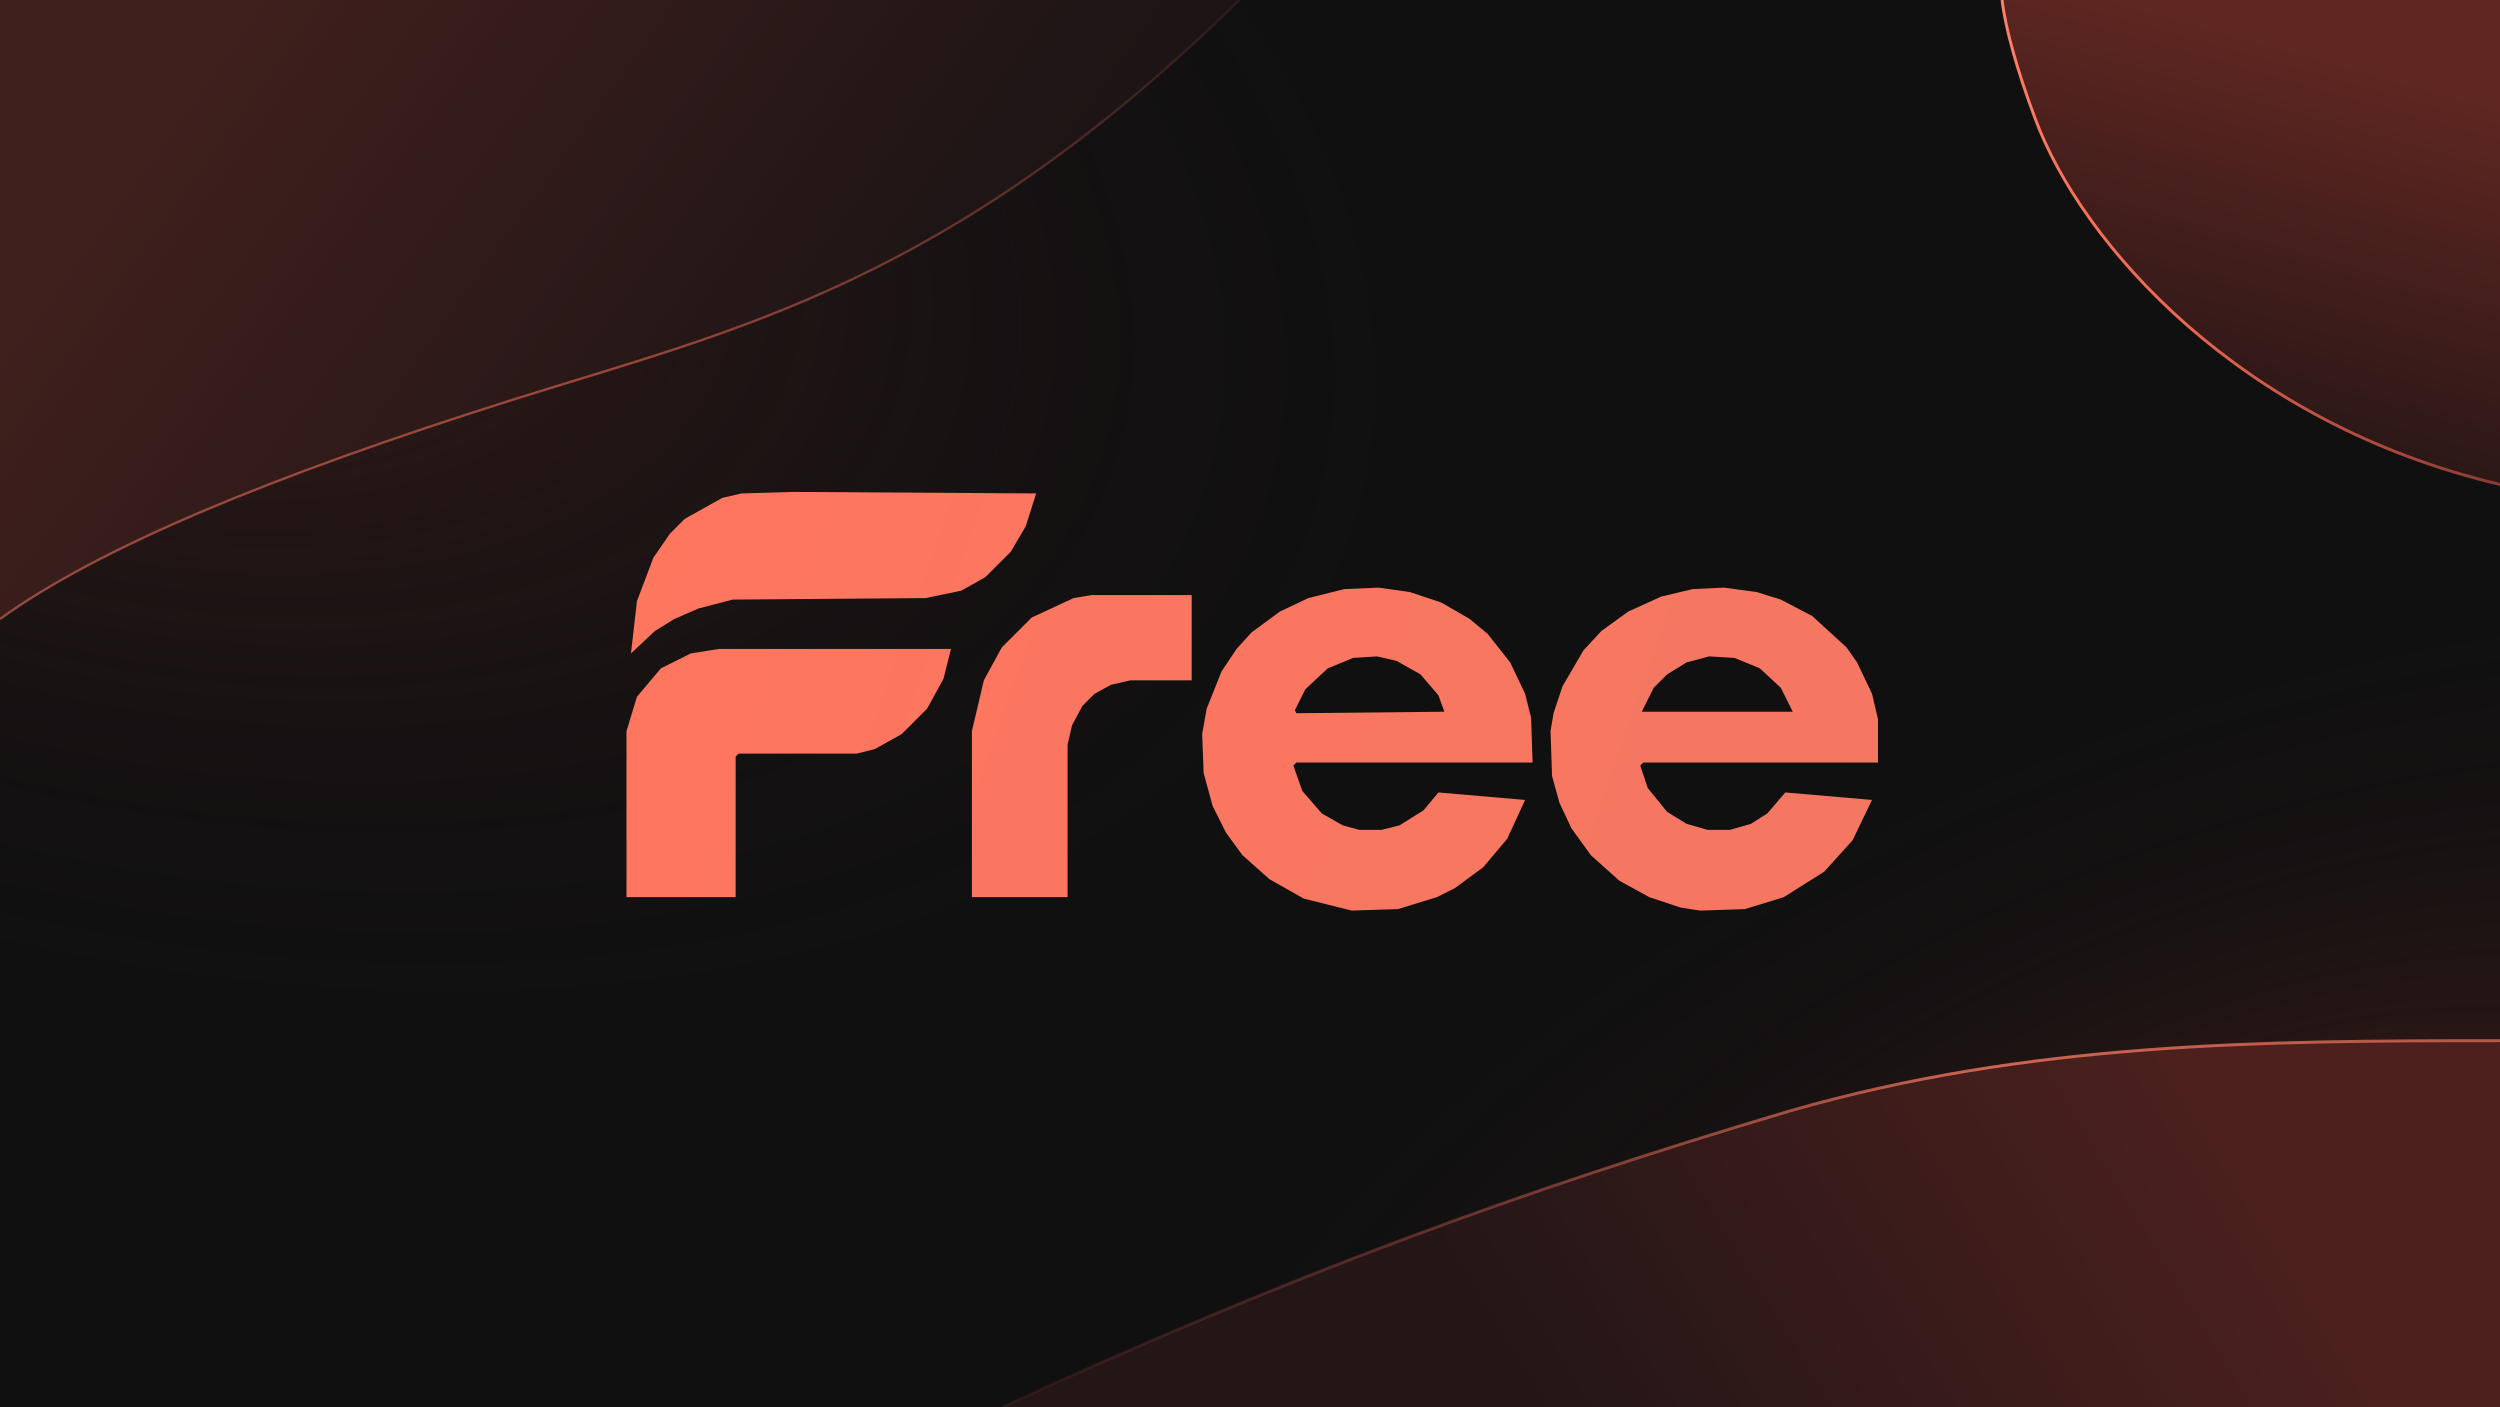
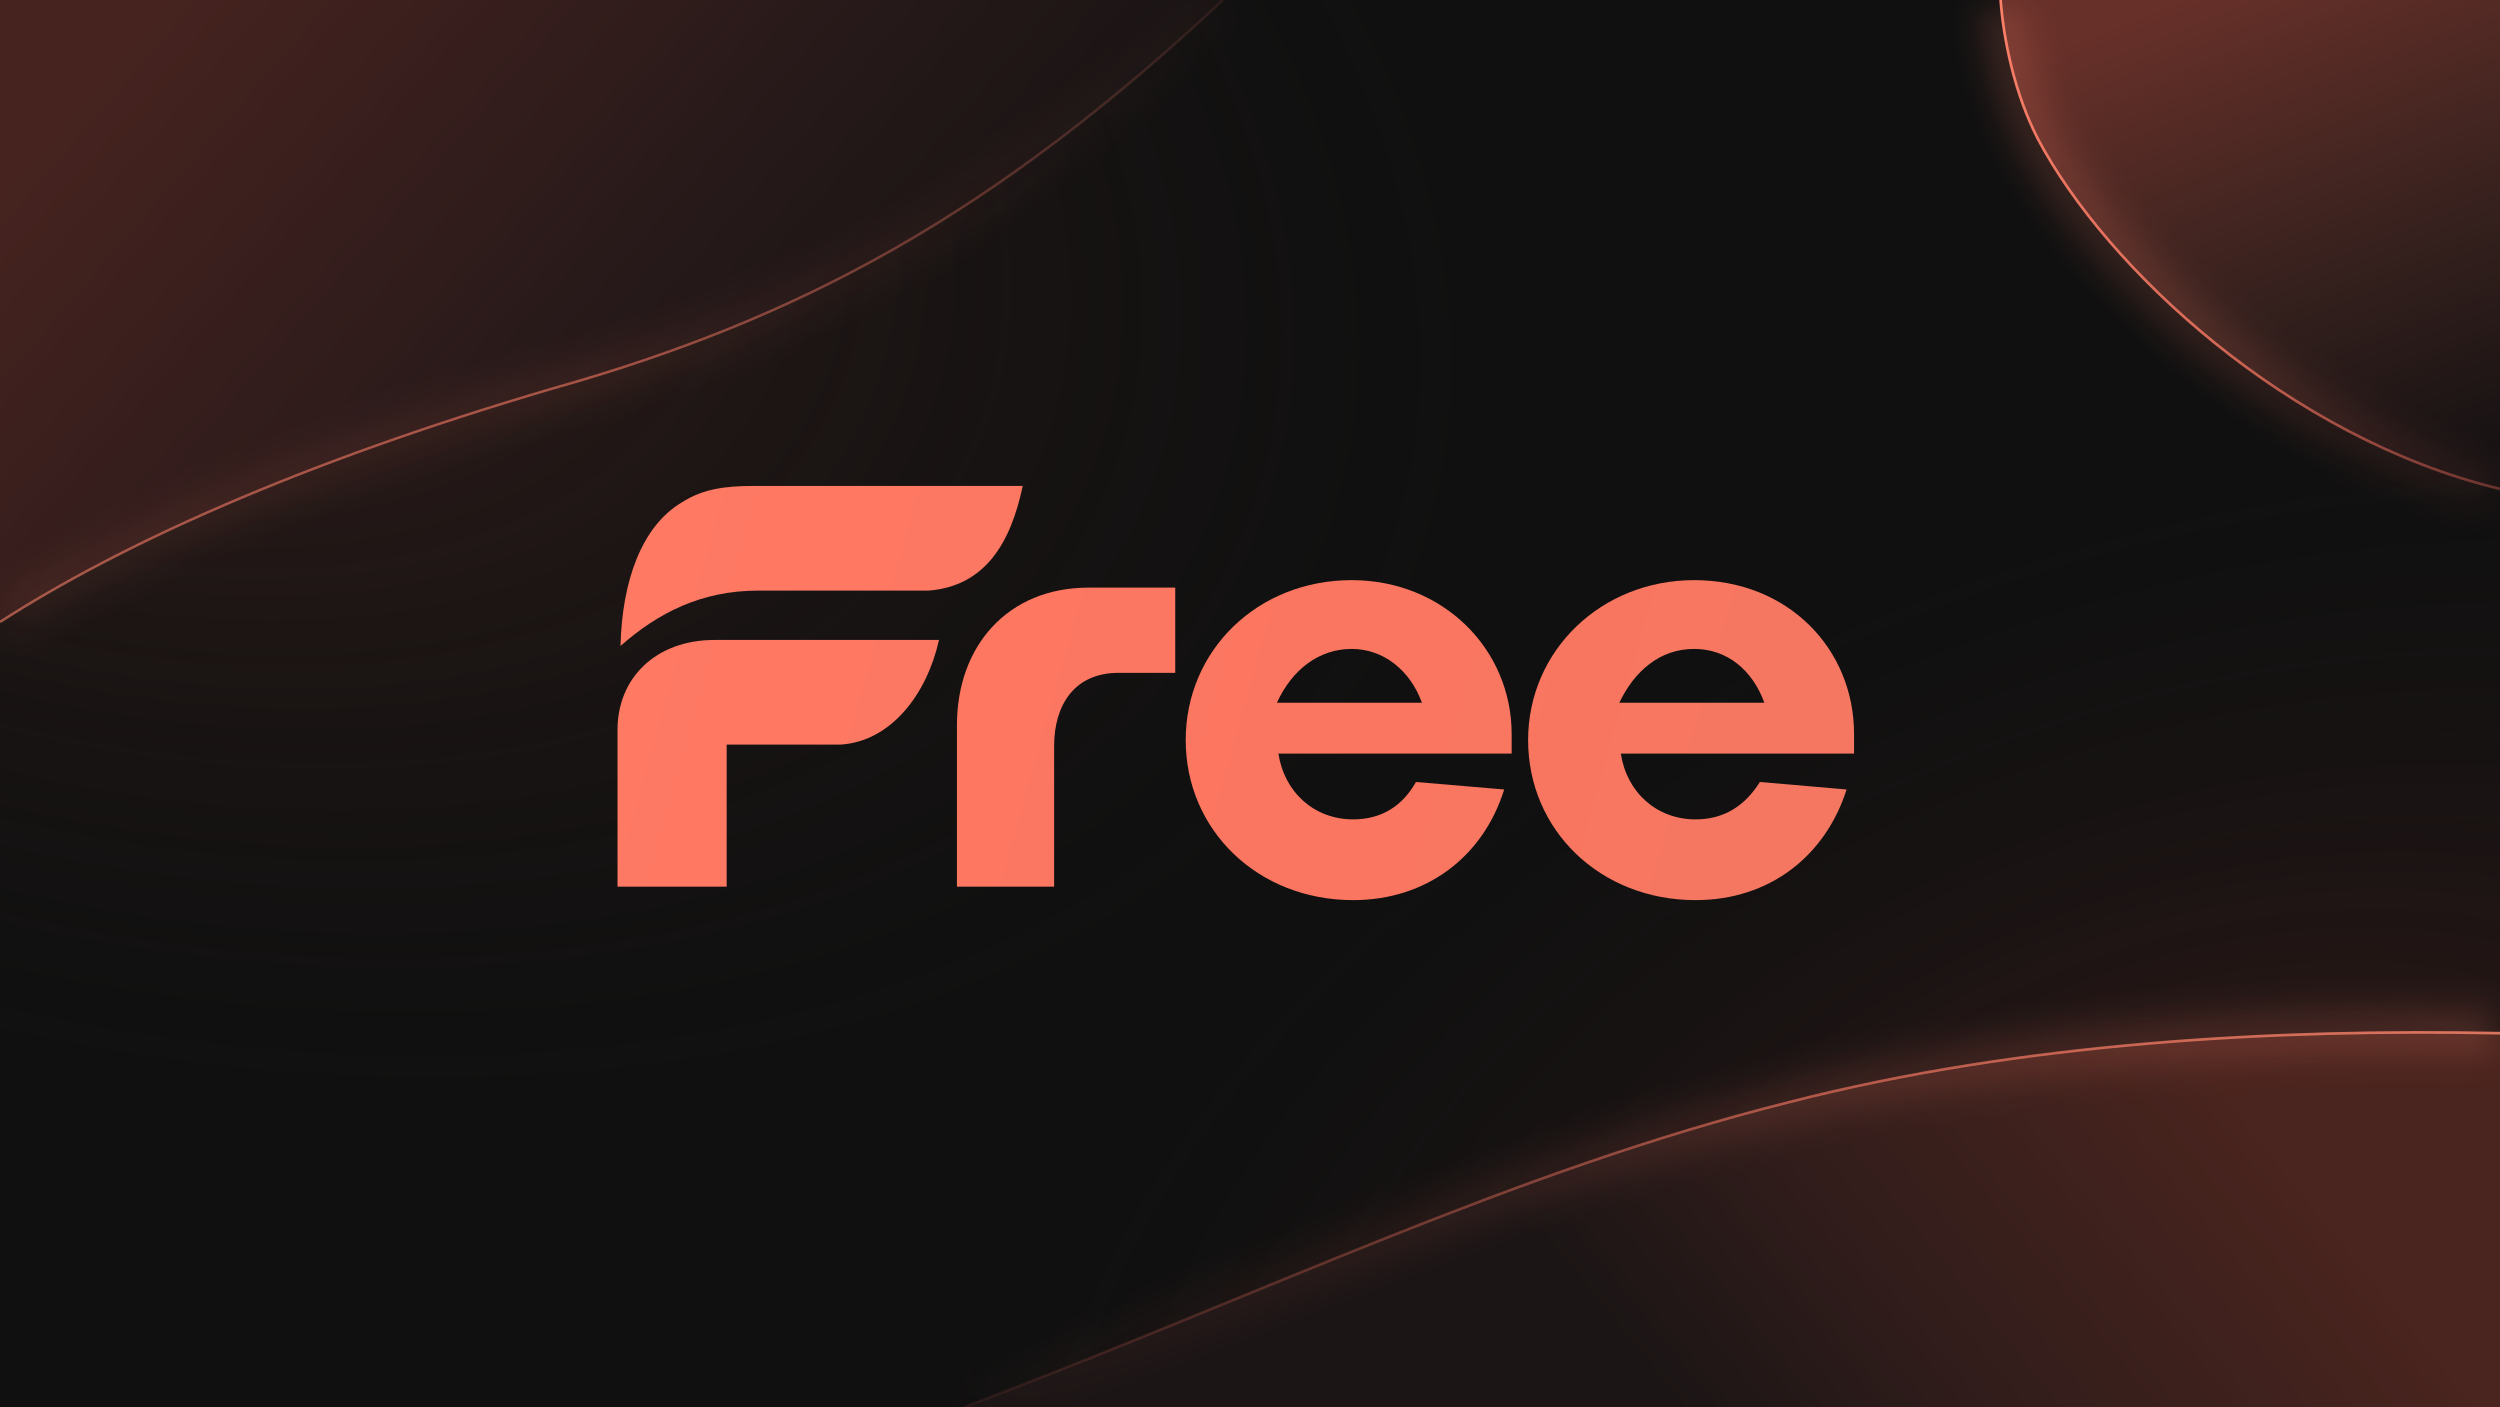
- <svg xmlns="http://www.w3.org/2000/svg" viewBox="0 0 1672 941" role="img" aria-label="Free" preserveAspectRatio="xMidYMid meet">
+ <svg xmlns="http://www.w3.org/2000/svg" viewBox="0 0 1672 941" preserveAspectRatio="xMidYMid meet" role="img" aria-label="Free">
  <defs>
-     <radialGradient id="ambientA" cx="0" cy="0" r="1" gradientTransform="translate(75 108) rotate(16) scale(1040 620)" gradientUnits="userSpaceOnUse">
-       <stop stop-color="#51221E" stop-opacity=".74" />
-       <stop offset=".66" stop-color="#291619" stop-opacity=".16" />
+     <radialGradient id="hazeL" cx="0" cy="0" r="1" gradientTransform="translate(65 85) rotate(17) scale(1050 680)" gradientUnits="userSpaceOnUse">
+       <stop stop-color="#512520" stop-opacity=".74" />
+       <stop offset=".42" stop-color="#36201d" stop-opacity=".4" />
      <stop offset="1" stop-color="#101010" stop-opacity="0" />
    </radialGradient>
-     <radialGradient id="ambientB" cx="0" cy="0" r="1" gradientTransform="translate(1520 860) rotate(-20) scale(930 460)" gradientUnits="userSpaceOnUse">
-       <stop stop-color="#59251f" stop-opacity=".70" />
-       <stop offset=".6" stop-color="#301719" stop-opacity=".18" />
+     <radialGradient id="hazeR" cx="0" cy="0" r="1" gradientTransform="translate(1480 866) rotate(-20) scale(920 570)" gradientUnits="userSpaceOnUse">
+       <stop stop-color="#54251f" stop-opacity=".64" />
+       <stop offset=".47" stop-color="#301a19" stop-opacity=".38" />
      <stop offset="1" stop-color="#101010" stop-opacity="0" />
    </radialGradient>
-     <linearGradient id="topL" x1="120" y1="45" x2="550" y2="355" gradientUnits="userSpaceOnUse">
-       <stop stop-color="#40201d" />
-       <stop offset="1" stop-color="#1c1415" />
+     <linearGradient id="ribbonA" x1="90" y1="22" x2="527" y2="400" gradientUnits="userSpaceOnUse">
+       <stop stop-color="#46231f" />
+       <stop offset=".57" stop-color="#291a1a" />
+       <stop offset="1" stop-color="#171313" />
    </linearGradient>
-     <linearGradient id="topR" x1="1542" y1="30" x2="1452" y2="350" gradientUnits="userSpaceOnUse">
-       <stop stop-color="#602721" />
-       <stop offset="1" stop-color="#1a1214" />
+     <linearGradient id="ribbonB" x1="1458" y1="0" x2="1591" y2="330" gradientUnits="userSpaceOnUse">
+       <stop stop-color="#673029" />
+       <stop offset=".6" stop-color="#34201d" />
+       <stop offset="1" stop-color="#171213" />
    </linearGradient>
-     <linearGradient id="bottomR" x1="1450" y1="710" x2="1040" y2="960" gradientUnits="userSpaceOnUse">
-       <stop stop-color="#4b201d" />
-       <stop offset="1" stop-color="#241617" />
+     <linearGradient id="ribbonC" x1="1460" y1="693" x2="1130" y2="960" gradientUnits="userSpaceOnUse">
+       <stop stop-color="#4a241e" />
+       <stop offset=".6" stop-color="#311d1b" />
+       <stop offset="1" stop-color="#1b1515" />
    </linearGradient>
-     <linearGradient id="edgeA" x1="0" y1="415" x2="832" y2="0" gradientUnits="userSpaceOnUse">
-       <stop stop-color="#f47761" stop-opacity=".52" />
-       <stop offset=".48" stop-color="#d85f4f" stop-opacity=".66" />
-       <stop offset="1" stop-color="#ed715f" stop-opacity=".08" />
+     <linearGradient id="rimA" x1="0" y1="415" x2="820" y2="0" gradientUnits="userSpaceOnUse">
+       <stop stop-color="#fa826a" stop-opacity=".57" />
+       <stop offset=".46" stop-color="#f47761" stop-opacity=".6" />
+       <stop offset="1" stop-color="#ee7965" stop-opacity=".09" />
    </linearGradient>
-     <linearGradient id="edgeB" x1="1339" y1="0" x2="1672" y2="324" gradientUnits="userSpaceOnUse">
-       <stop stop-color="#ff8068" />
-       <stop offset=".5" stop-color="#ed6753" />
-       <stop offset="1" stop-color="#8b3b32" />
+     <linearGradient id="rimB" x1="1338" y1="0" x2="1672" y2="327" gradientUnits="userSpaceOnUse">
+       <stop stop-color="#ff826b" stop-opacity=".98" />
+       <stop offset=".56" stop-color="#f47761" stop-opacity=".83" />
+       <stop offset="1" stop-color="#d45d50" stop-opacity=".42" />
    </linearGradient>
-     <linearGradient id="edgeC" x1="685" y1="941" x2="1630" y2="699" gradientUnits="userSpaceOnUse">
-       <stop stop-color="#a7473e" stop-opacity=".1" />
-       <stop offset=".7" stop-color="#f47761" stop-opacity=".8" />
-       <stop offset="1" stop-color="#ec735d" stop-opacity=".7" />
+     <linearGradient id="rimC" x1="645" y1="941" x2="1672" y2="691" gradientUnits="userSpaceOnUse">
+       <stop stop-color="#e06554" stop-opacity=".08" />
+       <stop offset=".56" stop-color="#f47761" stop-opacity=".63" />
+       <stop offset="1" stop-color="#fa856c" stop-opacity=".83" />
    </linearGradient>
-     <linearGradient id="mark" x1="430" y1="323" x2="1255" y2="612" gradientUnits="userSpaceOnUse">
-       <stop stop-color="#ff765f" />
+     <linearGradient id="coral" x1="414" y1="350" x2="1240" y2="584" gradientUnits="userSpaceOnUse">
+       <stop stop-color="#ff7963" />
+       <stop offset=".58" stop-color="#fb7660" />
      <stop offset="1" stop-color="#f47761" />
    </linearGradient>
+     <filter id="rimGlow" x="-35%" y="-35%" width="170%" height="170%" color-interpolation-filters="sRGB">
+       <feGaussianBlur stdDeviation="14" />
+     </filter>
  </defs>
  <rect width="1672" height="941" fill="#101010" />
-   <rect width="1672" height="941" fill="url(#ambientA)" />
-   <rect width="1672" height="941" fill="url(#ambientB)" />
-   <path d="M0 0H829C635 190 490 221 344 267C179 319 65 367 0 414Z" fill="url(#topL)" />
-   <path d="M0 414C65 367 179 319 344 267C490 221 635 190 829 0" fill="none" stroke="url(#edgeA)" stroke-width="1.6" />
-   <path d="M1339 0H1672V324C1498 283 1392 163 1361 79C1349 47 1341 18 1339 0Z" fill="url(#topR)" />
-   <path d="M1339 0C1341 18 1349 47 1361 79C1392 163 1498 283 1672 324" fill="none" stroke="url(#edgeB)" stroke-width="2" />
-   <path d="M670 941C863 853 1015 797 1197 743C1357 697 1512 696 1672 696V941Z" fill="url(#bottomR)" />
-   <path d="M670 941C863 853 1015 797 1197 743C1357 697 1512 696 1672 696" fill="none" stroke="url(#edgeC)" stroke-width="2" />
-   <g fill="url(#mark)" fill-rule="evenodd">
-     <path d="M636,434 481,434 462,437 442,447 426,466 419,489 419,600 492,600 492,506 494,504 573,504 585,501 603,491 620,474 631,454Z" />
-     <path d="M797,398 730,398 718,400 690,413 670,433 658,455 650,489 650,600 714,600 714,498 717,485 724,472 732,464 743,458 756,455 797,455Z" />
-     <path d="M1132,394 1111,399 1089,409 1071,422 1059,435 1045,459 1039,477 1037,489 1038,519 1043,537 1051,554 1064,572 1083,589 1103,600 1124,607 1137,609 1167,608 1193,600 1220,583 1239,562 1252,535 1194,530 1182,544 1171,551 1157,555 1142,555 1128,551 1115,543 1102,527 1097,512 1099,510 1256,510 1256,481 1252,464 1242,443 1235,433 1212,412 1191,401 1175,396 1153,393Z M1098,476 1106,460 1115,451 1128,443 1143,439 1160,440 1177,447 1191,460 1199,476Z" />
-     <path d="M899,394 875,400 856,409 837,423 827,434 817,449 807,474 804,491 805,517 811,539 820,557 831,572 849,588 872,601 904,609 935,608 961,600 973,594 992,580 1008,561 1020,535 962,530 952,542 936,552 924,555 909,555 898,552 884,544 871,529 865,512 867,510 1025,510 1024,480 1020,464 1010,443 995,424 983,414 964,403 943,396 922,393Z M866,475 873,461 888,447 905,440 921,439 934,442 950,451 962,465 966,476 867,477Z" />
-     <path d="M422,437 438,422 451,414 467,407 490,401 619,400 643,395 659,386 676,369 686,352 693,330 530,329 496,330 483,333 458,347 448,357 437,373 426,402Z" />
+   <rect width="1672" height="941" fill="url(#hazeL)" />
+   <rect width="1672" height="941" fill="url(#hazeR)" />
+   <g class="ribbon ribbon--first">
+     <path d="M0 0H818C665 143 536 213 369 260C199 310 79 365 0 416Z" fill="url(#ribbonA)" />
+     <path d="M0 416C79 365 199 310 369 260C536 213 665 143 818 0" stroke="url(#rimA)" fill="none" stroke-width="9" filter="url(#rimGlow)" opacity=".42" />
+     <path d="M0 416C79 365 199 310 369 260C536 213 665 143 818 0" stroke="url(#rimA)" fill="none" stroke-width="1.7" />
+   </g>
+   <g class="ribbon ribbon--second">
+     <path d="M1338 0H1672V327C1531 293 1409 180 1363 93C1347 62 1340 26 1338 0Z" fill="url(#ribbonB)" />
+     <path d="M1338 0C1340 26 1347 62 1363 93C1409 180 1531 293 1672 327" stroke="url(#rimB)" fill="none" stroke-width="12" filter="url(#rimGlow)" opacity=".46" />
+     <path d="M1338 0C1340 26 1347 62 1363 93C1409 180 1531 293 1672 327" stroke="url(#rimB)" fill="none" stroke-width="1.8" />
+   </g>
+   <g class="ribbon ribbon--third">
+     <path d="M645 941C844 866 1013 783 1197 737C1353 697 1523 688 1672 691V941Z" fill="url(#ribbonC)" />
+     <path d="M645 941C844 866 1013 783 1197 737C1353 697 1523 688 1672 691" stroke="url(#rimC)" fill="none" stroke-width="14" filter="url(#rimGlow)" opacity=".45" />
+     <path d="M645 941C844 866 1013 783 1197 737C1353 697 1523 688 1672 691" stroke="url(#rimC)" fill="none" stroke-width="1.8" />
+   </g>
+   <g class="wordmark" fill="url(#coral)" fill-rule="evenodd">
+     <path d="M415 432C416 389 429 352 456 336C470 327 485 325 504 325H684C676 363 659 392 621 395H507C469 395 440 410 415 432Z" />
+     <path d="M413 488C413 454 438 428 478 428H628C620 464 596 496 562 498H486V593H413Z" />
+     <path d="M640 593V485C640 432 674 393 728 393H786V450H748C719 450 705 471 705 499V593Z" />
+     <path d="M904 388C965 388 1011 434 1011 491V504H855C859 530 879 548 905 548C924 548 938 539 947 523L1006 528C992 573 954 602 905 602C841 602 793 555 793 495C793 435 841 388 904 388Z M854 470H951C943 448 925 434 904 434C882 434 864 448 854 470Z" />
+     <path d="M1133 388C1196 388 1240 434 1240 491V504H1084C1088 530 1108 548 1134 548C1153 548 1167 539 1177 523L1235 528C1221 572 1184 602 1134 602C1070 602 1022 555 1022 495C1022 435 1071 388 1133 388Z M1083 470H1180C1172 448 1155 434 1133 434C1110 434 1093 449 1083 470Z" />
  </g>
</svg>
